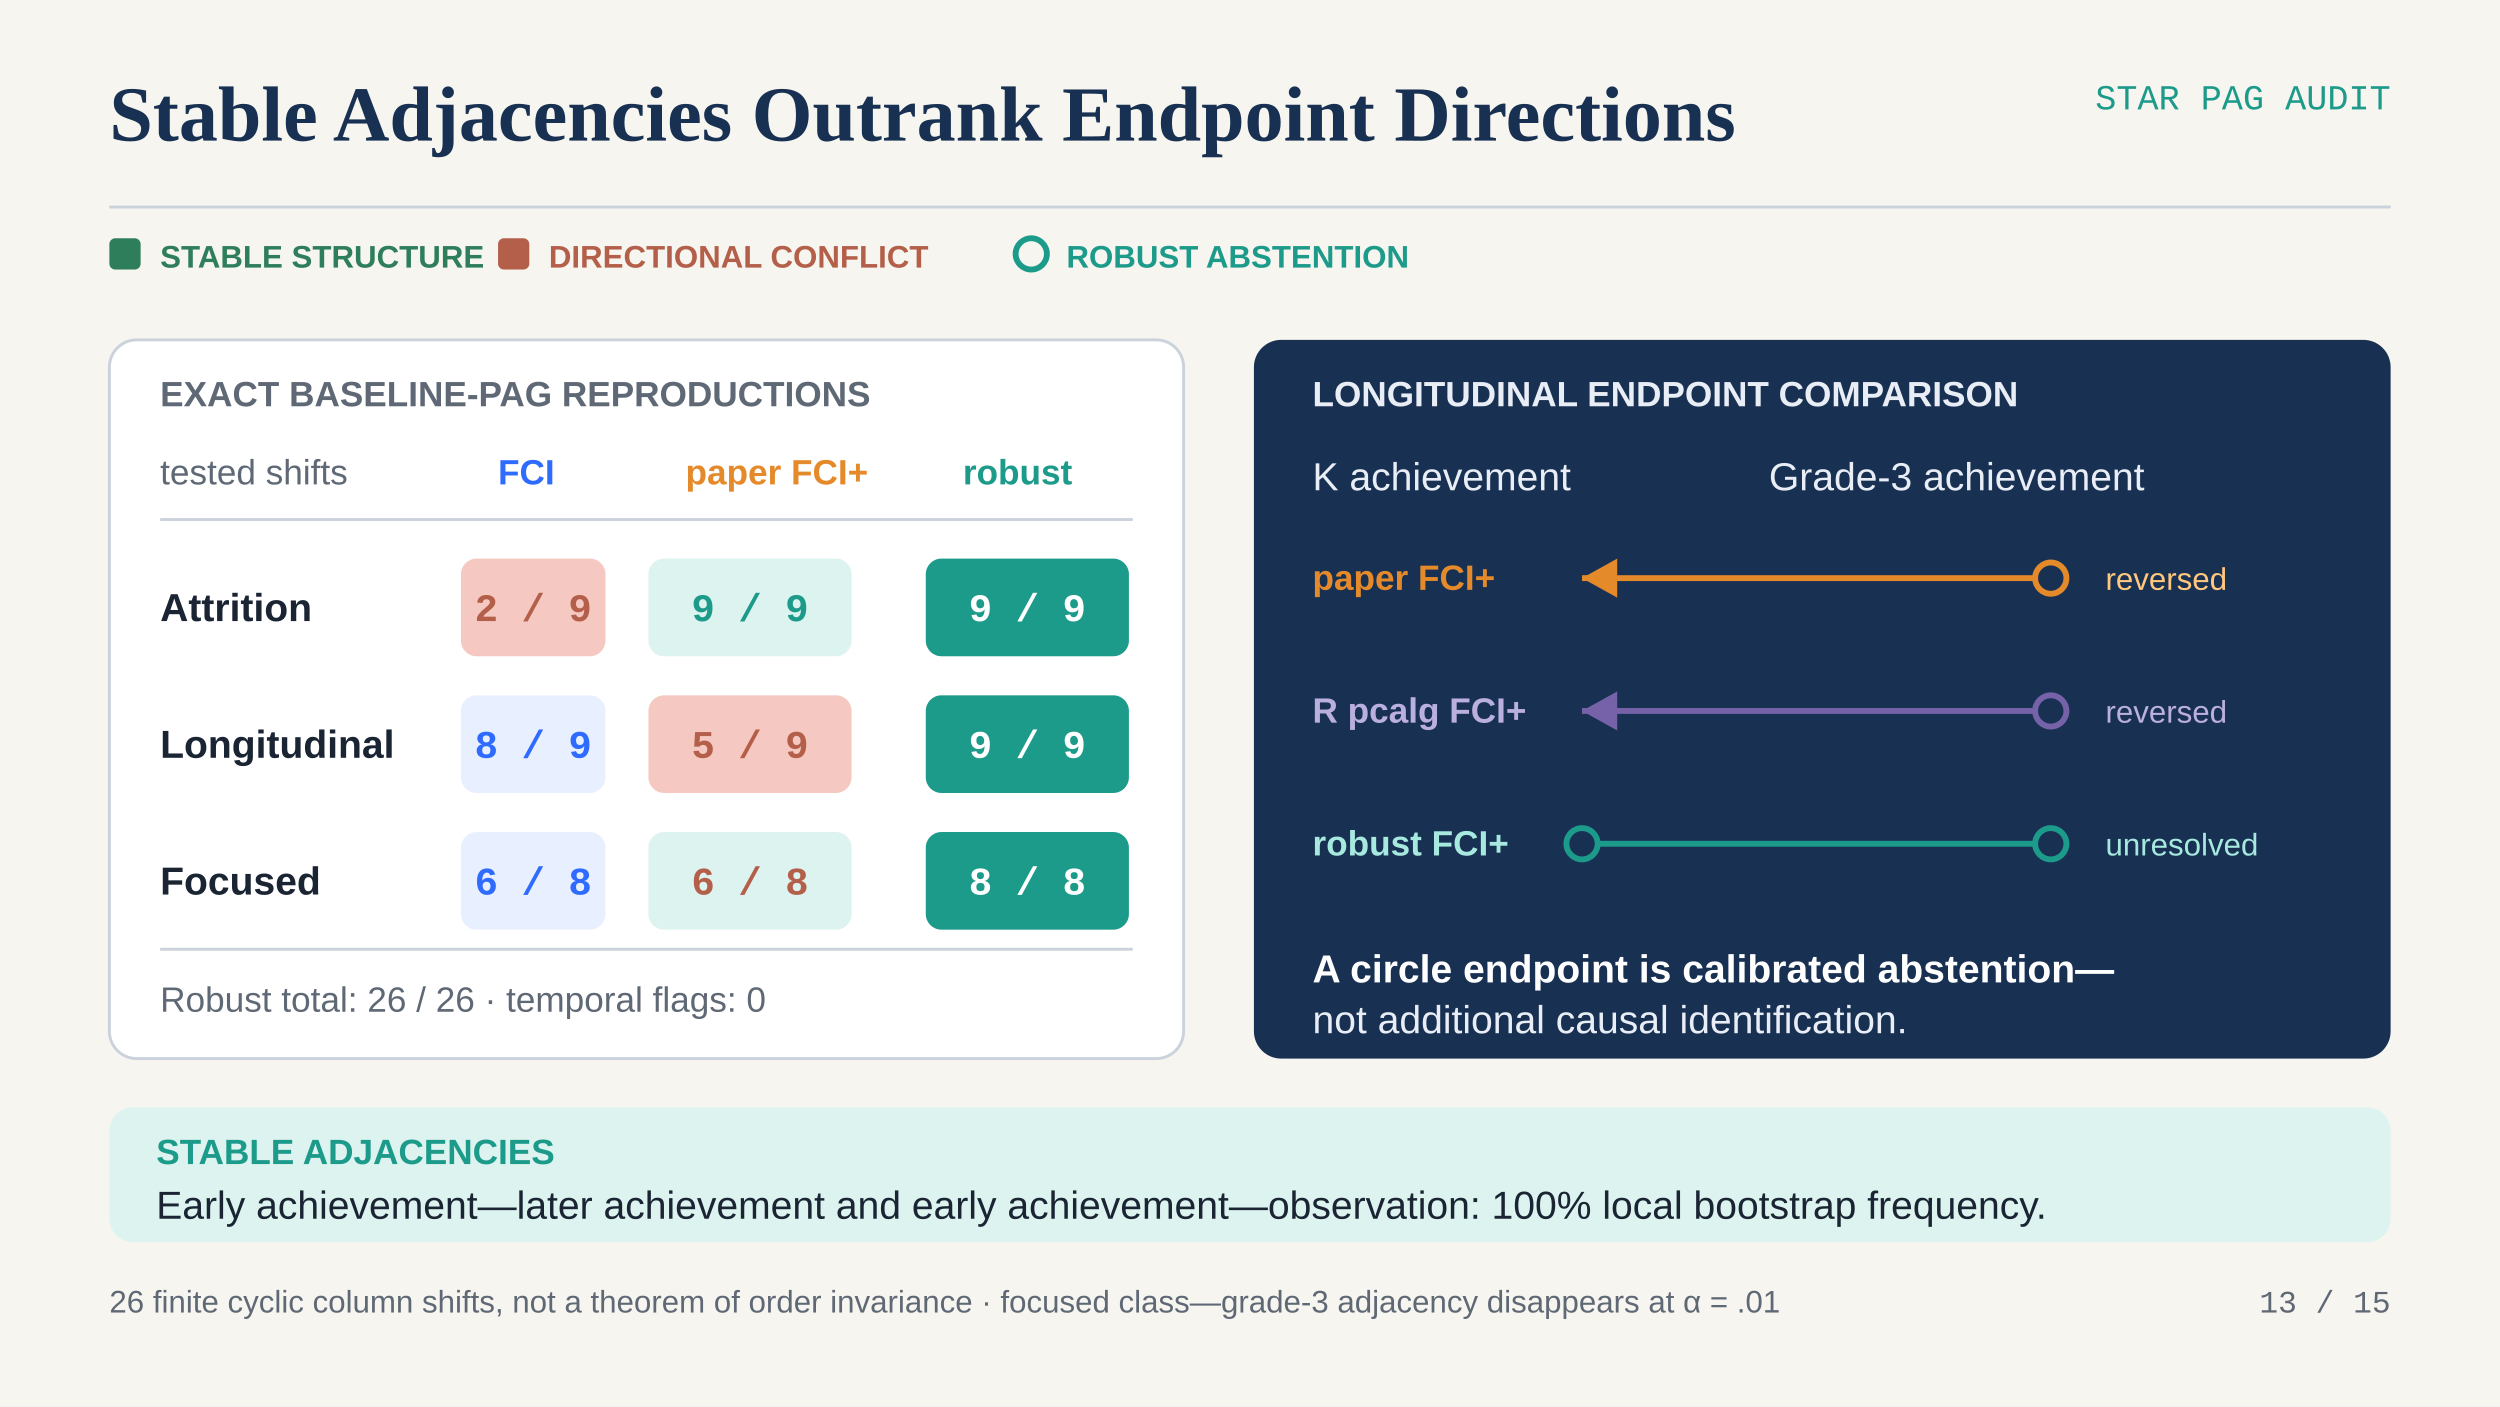
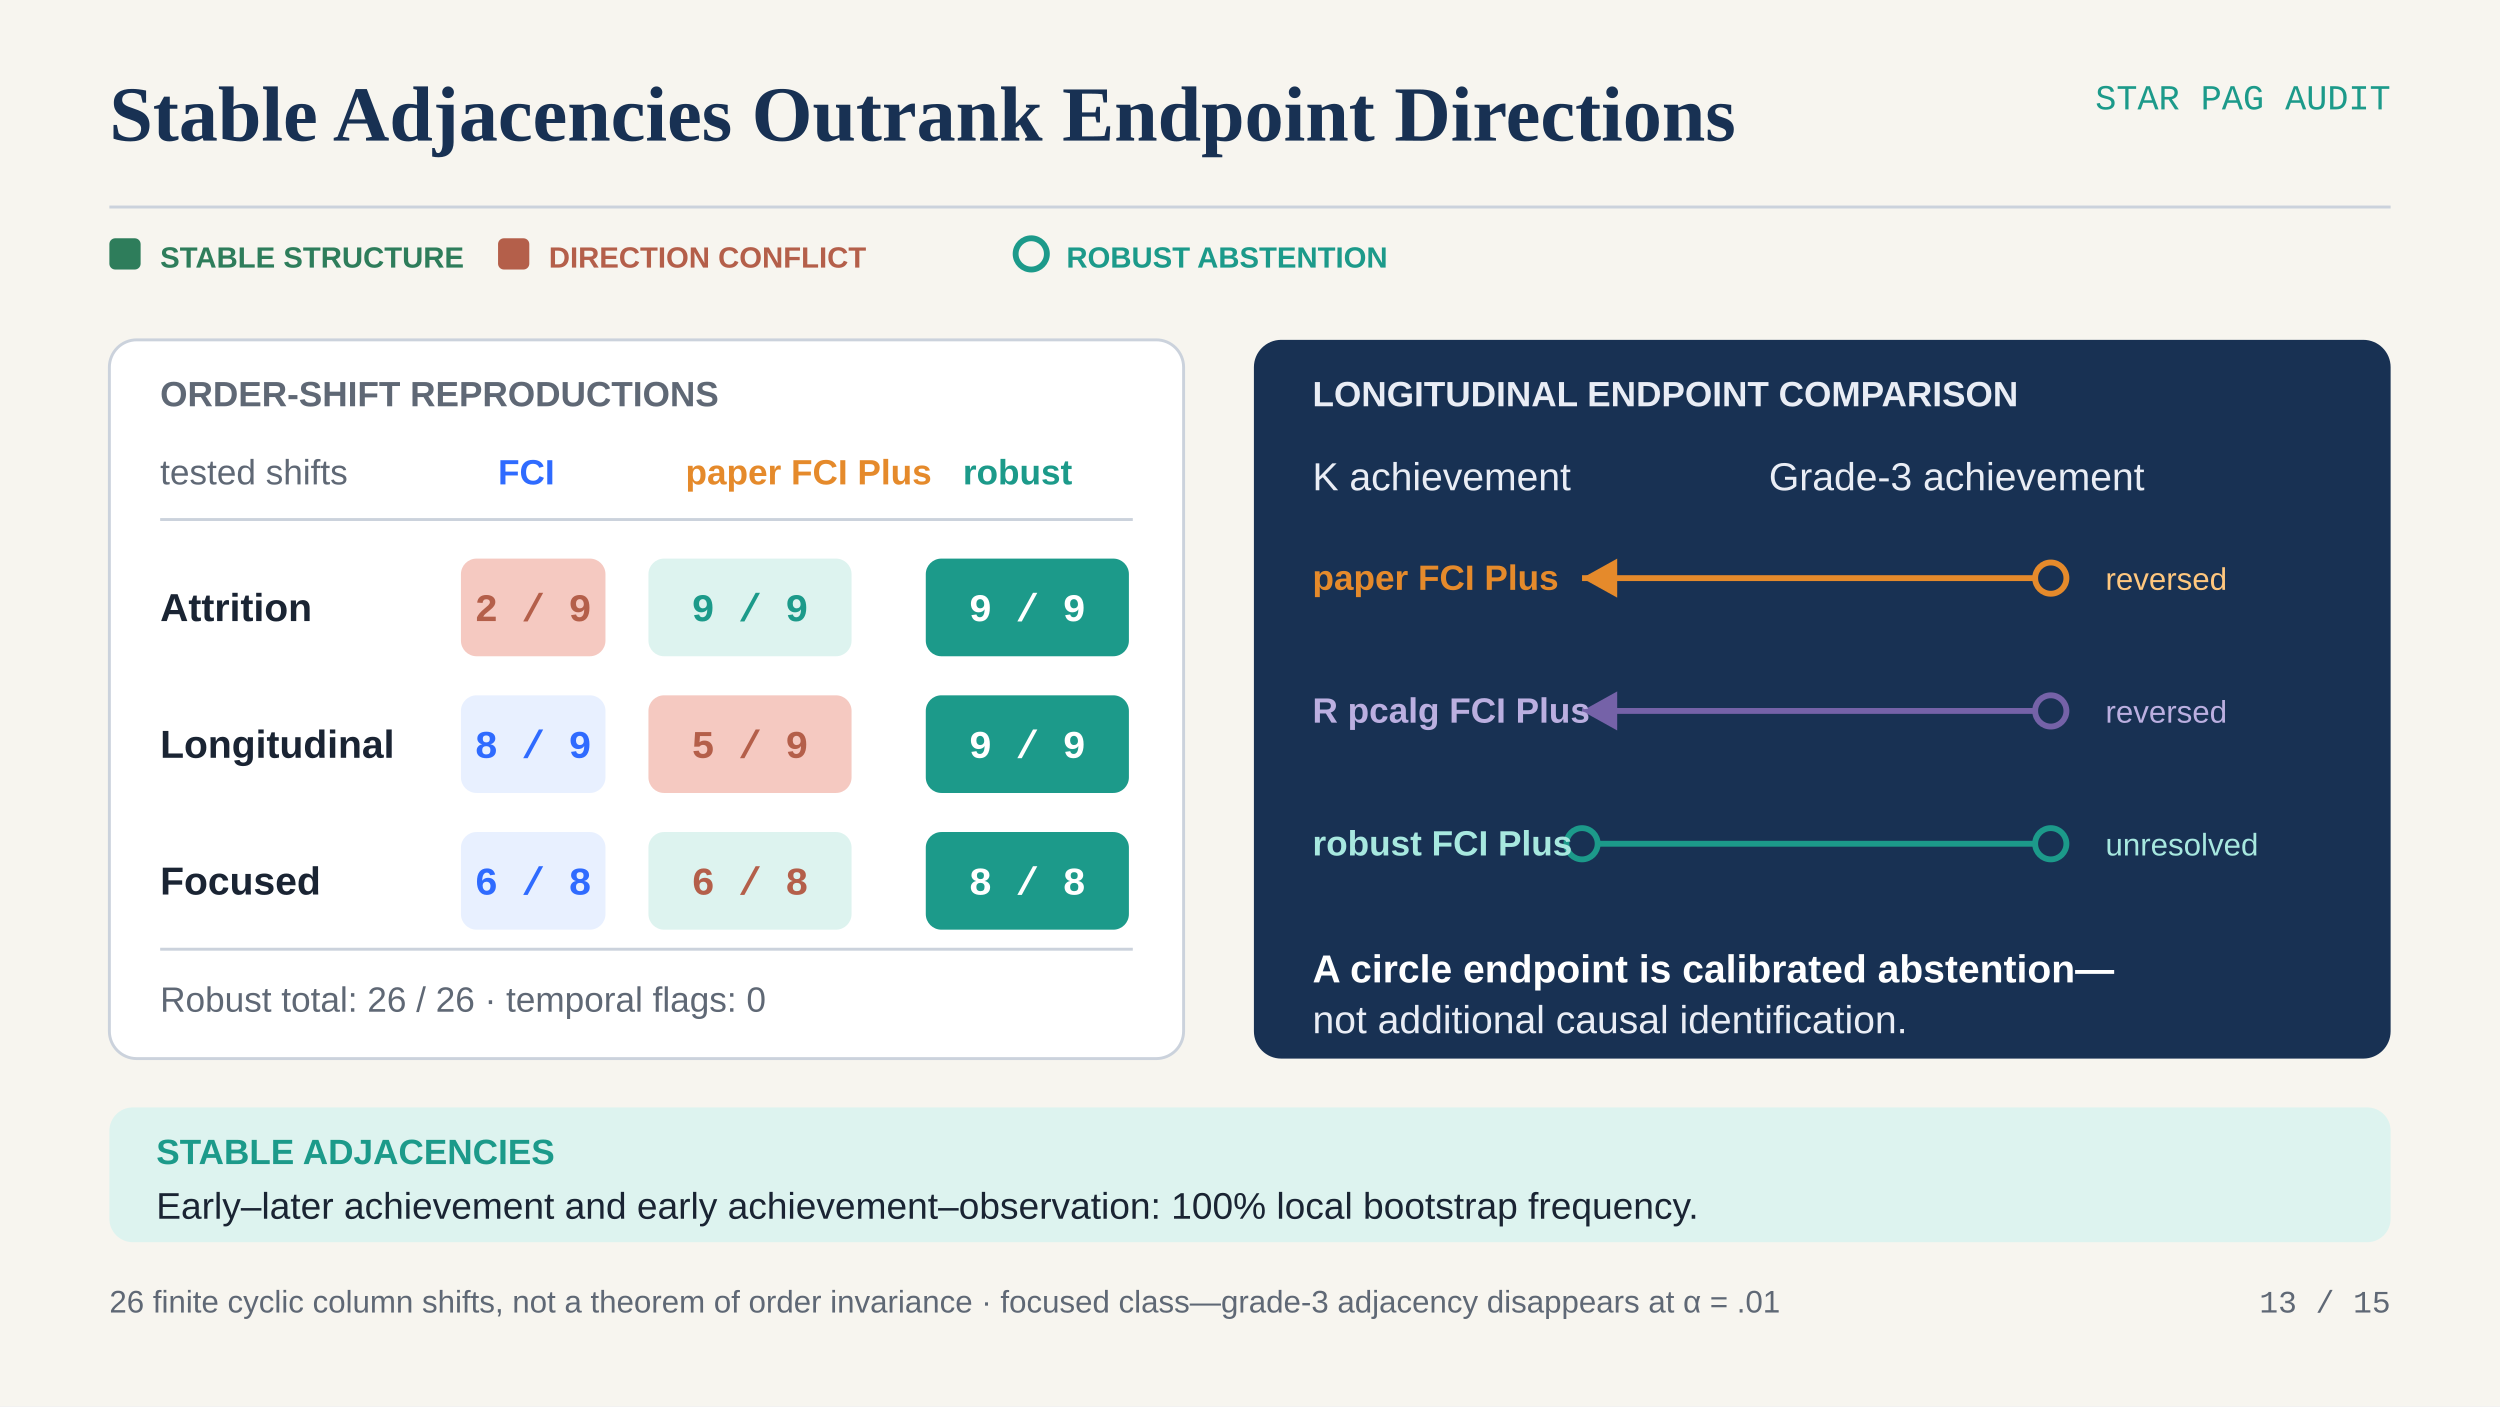
<svg xmlns="http://www.w3.org/2000/svg" viewBox="0 0 1280 720" width="1280" height="720" data-pptx-page-role="content">
  <rect id="page-background-13" data-pptx-role="background" x="0" y="0" width="1280" height="720" fill="#F7F5EF" />
  <g id="header-13" data-pptx-bounds="56 34 1168 88">
    <text x="56" y="72" font-family="Georgia, Times New Roman, serif" font-size="40" font-weight="700" fill="#183153">Stable Adjacencies Outrank Endpoint Directions</text>
    <text x="1224" y="56" text-anchor="end" font-family="Consolas, Courier New, monospace" font-size="18" fill="#1C9A8A">STAR PAG AUDIT</text>
    <line x1="56" y1="106" x2="1224" y2="106" stroke="#CBD2DC" stroke-width="1.5" />
  </g>
  <g id="evidence-legend-13" data-pptx-bounds="56 122 1168 34">
    <rect x="56" y="122" width="16" height="16" rx="3" fill="#2E7D5B" />
-     <text x="82" y="137" font-family="Arial, Helvetica, sans-serif" font-size="16" font-weight="700" fill="#2E7D5B">STABLE STRUCTURE</text>
+     <text x="82" y="137" data-pptx-frame="82 119 155 24" font-family="Arial, Helvetica, sans-serif" font-size="15" font-weight="700" fill="#2E7D5B">STABLE STRUCTURE</text>
    <rect x="255" y="122" width="16" height="16" rx="3" fill="#B45F4A" />
-     <text x="281" y="137" font-family="Arial, Helvetica, sans-serif" font-size="16" font-weight="700" fill="#B45F4A">DIRECTIONAL CONFLICT</text>
+     <text x="281" y="137" data-pptx-frame="281 119 195 24" font-family="Arial, Helvetica, sans-serif" font-size="15" font-weight="700" fill="#B45F4A">DIRECTION CONFLICT</text>
    <rect x="520" y="122" width="16" height="16" rx="8" fill="#F7F5EF" stroke="#1C9A8A" stroke-width="3" />
-     <text x="546" y="137" font-family="Arial, Helvetica, sans-serif" font-size="16" font-weight="700" fill="#1C9A8A">ROBUST ABSTENTION</text>
+     <text x="546" y="137" data-pptx-frame="546 119 185 24" font-family="Arial, Helvetica, sans-serif" font-size="15" font-weight="700" fill="#1C9A8A">ROBUST ABSTENTION</text>
  </g>
  <g id="order-audit-13" data-pptx-bounds="56 174 550 368">
    <rect x="56" y="174" width="550" height="368" rx="14" fill="#FFFFFF" stroke="#CBD2DC" stroke-width="1.5" />
-     <text x="82" y="208" font-family="Arial, Helvetica, sans-serif" font-size="18" font-weight="700" fill="#5F6875">EXACT BASELINE-PAG REPRODUCTIONS</text>
+     <text x="82" y="208" data-pptx-frame="82 185 360 30" font-family="Arial, Helvetica, sans-serif" font-size="18" font-weight="700" fill="#5F6875">ORDER-SHIFT REPRODUCTIONS</text>
    <text x="82" y="248" font-family="Arial, Helvetica, sans-serif" font-size="18" fill="#5F6875">tested shifts</text>
    <text x="255" y="248" font-family="Arial, Helvetica, sans-serif" font-size="18" font-weight="700" fill="#2F6BFF">FCI</text>
-     <text x="351" y="248" font-family="Arial, Helvetica, sans-serif" font-size="18" font-weight="700" fill="#E58A2B">paper FCI+</text>
+     <text x="351" y="248" font-family="Arial, Helvetica, sans-serif" font-size="18" font-weight="700" fill="#E58A2B">paper FCI Plus</text>
    <text x="493" y="248" font-family="Arial, Helvetica, sans-serif" font-size="18" font-weight="700" fill="#1C9A8A">robust</text>
    <g id="chartArea">
      <line x1="82" y1="266" x2="580" y2="266" stroke="#CBD2DC" stroke-width="1.5" />
      <line x1="82" y1="486" x2="580" y2="486" stroke="#CBD2DC" stroke-width="1.5" />
      <rect x="236" y="286" width="74" height="50" rx="8" fill="#F5C9C1" />
      <rect x="332" y="286" width="104" height="50" rx="8" fill="#DDF3EF" />
      <rect x="474" y="286" width="104" height="50" rx="8" fill="#1C9A8A" />
      <rect x="236" y="356" width="74" height="50" rx="8" fill="#E8F0FF" />
      <rect x="332" y="356" width="104" height="50" rx="8" fill="#F5C9C1" />
      <rect x="474" y="356" width="104" height="50" rx="8" fill="#1C9A8A" />
      <rect x="236" y="426" width="74" height="50" rx="8" fill="#E8F0FF" />
      <rect x="332" y="426" width="104" height="50" rx="8" fill="#DDF3EF" />
      <rect x="474" y="426" width="104" height="50" rx="8" fill="#1C9A8A" />
    </g>
    <text x="82" y="318" font-family="Arial, Helvetica, sans-serif" font-size="20" font-weight="700" fill="#1A2433">Attrition</text>
    <text x="82" y="388" font-family="Arial, Helvetica, sans-serif" font-size="20" font-weight="700" fill="#1A2433">Longitudinal</text>
    <text x="82" y="458" font-family="Arial, Helvetica, sans-serif" font-size="20" font-weight="700" fill="#1A2433">Focused</text>
    <text x="273" y="318" text-anchor="middle" font-family="Consolas, Courier New, monospace" font-size="20" font-weight="700" fill="#B45F4A">2 / 9</text>
    <text x="384" y="318" text-anchor="middle" font-family="Consolas, Courier New, monospace" font-size="20" font-weight="700" fill="#1C9A8A">9 / 9</text>
    <text x="526" y="318" text-anchor="middle" font-family="Consolas, Courier New, monospace" font-size="20" font-weight="700" fill="#FFFFFF">9 / 9</text>
    <text x="273" y="388" text-anchor="middle" font-family="Consolas, Courier New, monospace" font-size="20" font-weight="700" fill="#2F6BFF">8 / 9</text>
    <text x="384" y="388" text-anchor="middle" font-family="Consolas, Courier New, monospace" font-size="20" font-weight="700" fill="#B45F4A">5 / 9</text>
    <text x="526" y="388" text-anchor="middle" font-family="Consolas, Courier New, monospace" font-size="20" font-weight="700" fill="#FFFFFF">9 / 9</text>
    <text x="273" y="458" text-anchor="middle" font-family="Consolas, Courier New, monospace" font-size="20" font-weight="700" fill="#2F6BFF">6 / 8</text>
    <text x="384" y="458" text-anchor="middle" font-family="Consolas, Courier New, monospace" font-size="20" font-weight="700" fill="#B45F4A">6 / 8</text>
    <text x="526" y="458" text-anchor="middle" font-family="Consolas, Courier New, monospace" font-size="20" font-weight="700" fill="#FFFFFF">8 / 8</text>
    <text x="82" y="518" font-family="Arial, Helvetica, sans-serif" font-size="18" fill="#5F6875">Robust total: 26 / 26 · temporal flags: 0</text>
  </g>
  <g id="endpoint-strip-13" data-pptx-bounds="642 174 582 368">
    <rect x="642" y="174" width="582" height="368" rx="14" fill="#183153" />
    <text x="672" y="208" font-family="Arial, Helvetica, sans-serif" font-size="18" font-weight="700" fill="#E9EDF5">LONGITUDINAL ENDPOINT COMPARISON</text>
    <text x="672" y="251" font-family="Arial, Helvetica, sans-serif" font-size="20" fill="#E9EDF5">K achievement</text>
    <text x="1098" y="251" text-anchor="end" font-family="Arial, Helvetica, sans-serif" font-size="20" fill="#E9EDF5">Grade-3 achievement</text>
    <line x1="810" y1="296" x2="1050" y2="296" stroke="#E58A2B" stroke-width="3" />
    <polygon points="810,296 828,286 828,306" fill="#E58A2B" />
    <circle cx="1050" cy="296" r="8" fill="#183153" stroke="#E58A2B" stroke-width="3" />
-     <text x="672" y="302" font-family="Arial, Helvetica, sans-serif" font-size="18" font-weight="700" fill="#E58A2B">paper FCI+</text>
+     <text x="672" y="302" font-family="Arial, Helvetica, sans-serif" font-size="18" font-weight="700" fill="#E58A2B">paper FCI Plus</text>
    <text x="1078" y="302" font-family="Arial, Helvetica, sans-serif" font-size="16" fill="#FFC77E">reversed</text>
    <line x1="810" y1="364" x2="1050" y2="364" stroke="#7562A8" stroke-width="3" />
    <polygon points="810,364 828,354 828,374" fill="#7562A8" />
    <circle cx="1050" cy="364" r="8" fill="#183153" stroke="#7562A8" stroke-width="3" />
-     <text x="672" y="370" font-family="Arial, Helvetica, sans-serif" font-size="18" font-weight="700" fill="#BBAFE0">R pcalg FCI+</text>
+     <text x="672" y="370" font-family="Arial, Helvetica, sans-serif" font-size="18" font-weight="700" fill="#BBAFE0">R pcalg FCI Plus</text>
    <text x="1078" y="370" font-family="Arial, Helvetica, sans-serif" font-size="16" fill="#BBAFE0">reversed</text>
    <line x1="810" y1="432" x2="1050" y2="432" stroke="#1C9A8A" stroke-width="3" />
    <circle cx="810" cy="432" r="8" fill="#183153" stroke="#1C9A8A" stroke-width="3" />
    <circle cx="1050" cy="432" r="8" fill="#183153" stroke="#1C9A8A" stroke-width="3" />
-     <text x="672" y="438" font-family="Arial, Helvetica, sans-serif" font-size="18" font-weight="700" fill="#A7E8DF">robust FCI+</text>
+     <text x="672" y="438" font-family="Arial, Helvetica, sans-serif" font-size="18" font-weight="700" fill="#A7E8DF">robust FCI Plus</text>
    <text x="1078" y="438" font-family="Arial, Helvetica, sans-serif" font-size="16" fill="#A7E8DF">unresolved</text>
    <text x="672" y="503" font-family="Arial, Helvetica, sans-serif" font-size="20" font-weight="700" fill="#FFFFFF">A circle endpoint is calibrated abstention—</text>
    <text x="672" y="529" font-family="Arial, Helvetica, sans-serif" font-size="20" fill="#E9EDF5">not additional causal identification.</text>
  </g>
  <g id="stability-callout-13" data-pptx-bounds="56 567 1168 69">
    <rect x="56" y="567" width="1168" height="69" rx="12" fill="#DDF3EF" />
-     <text x="80" y="596" font-family="Arial, Helvetica, sans-serif" font-size="18" font-weight="700" fill="#1C9A8A">STABLE ADJACENCIES</text>
-     <text x="80" y="624" font-family="Arial, Helvetica, sans-serif" font-size="20" fill="#1A2433">Early achievement—later achievement and early achievement—observation: 100% local bootstrap frequency.</text>
+     <text x="80" y="596" data-pptx-frame="80 575 230 26" font-family="Arial, Helvetica, sans-serif" font-size="18" font-weight="700" fill="#1C9A8A">STABLE ADJACENCIES</text>
+     <text x="80" y="624" data-pptx-frame="80 602 1110 28" font-family="Arial, Helvetica, sans-serif" font-size="19" fill="#1A2433">Early–later achievement and early achievement–observation: 100% local bootstrap frequency.</text>
  </g>
  <g id="footer-13" data-pptx-bounds="56 648 1168 40">
    <text x="56" y="672" font-family="Arial, Helvetica, sans-serif" font-size="16" fill="#5F6875">26 finite cyclic column shifts, not a theorem of order invariance · focused class—grade-3 adjacency disappears at α = .01</text>
    <text x="1224" y="672" text-anchor="end" font-family="Consolas, Courier New, monospace" font-size="16" fill="#5F6875">13 / 15</text>
  </g>
</svg>
